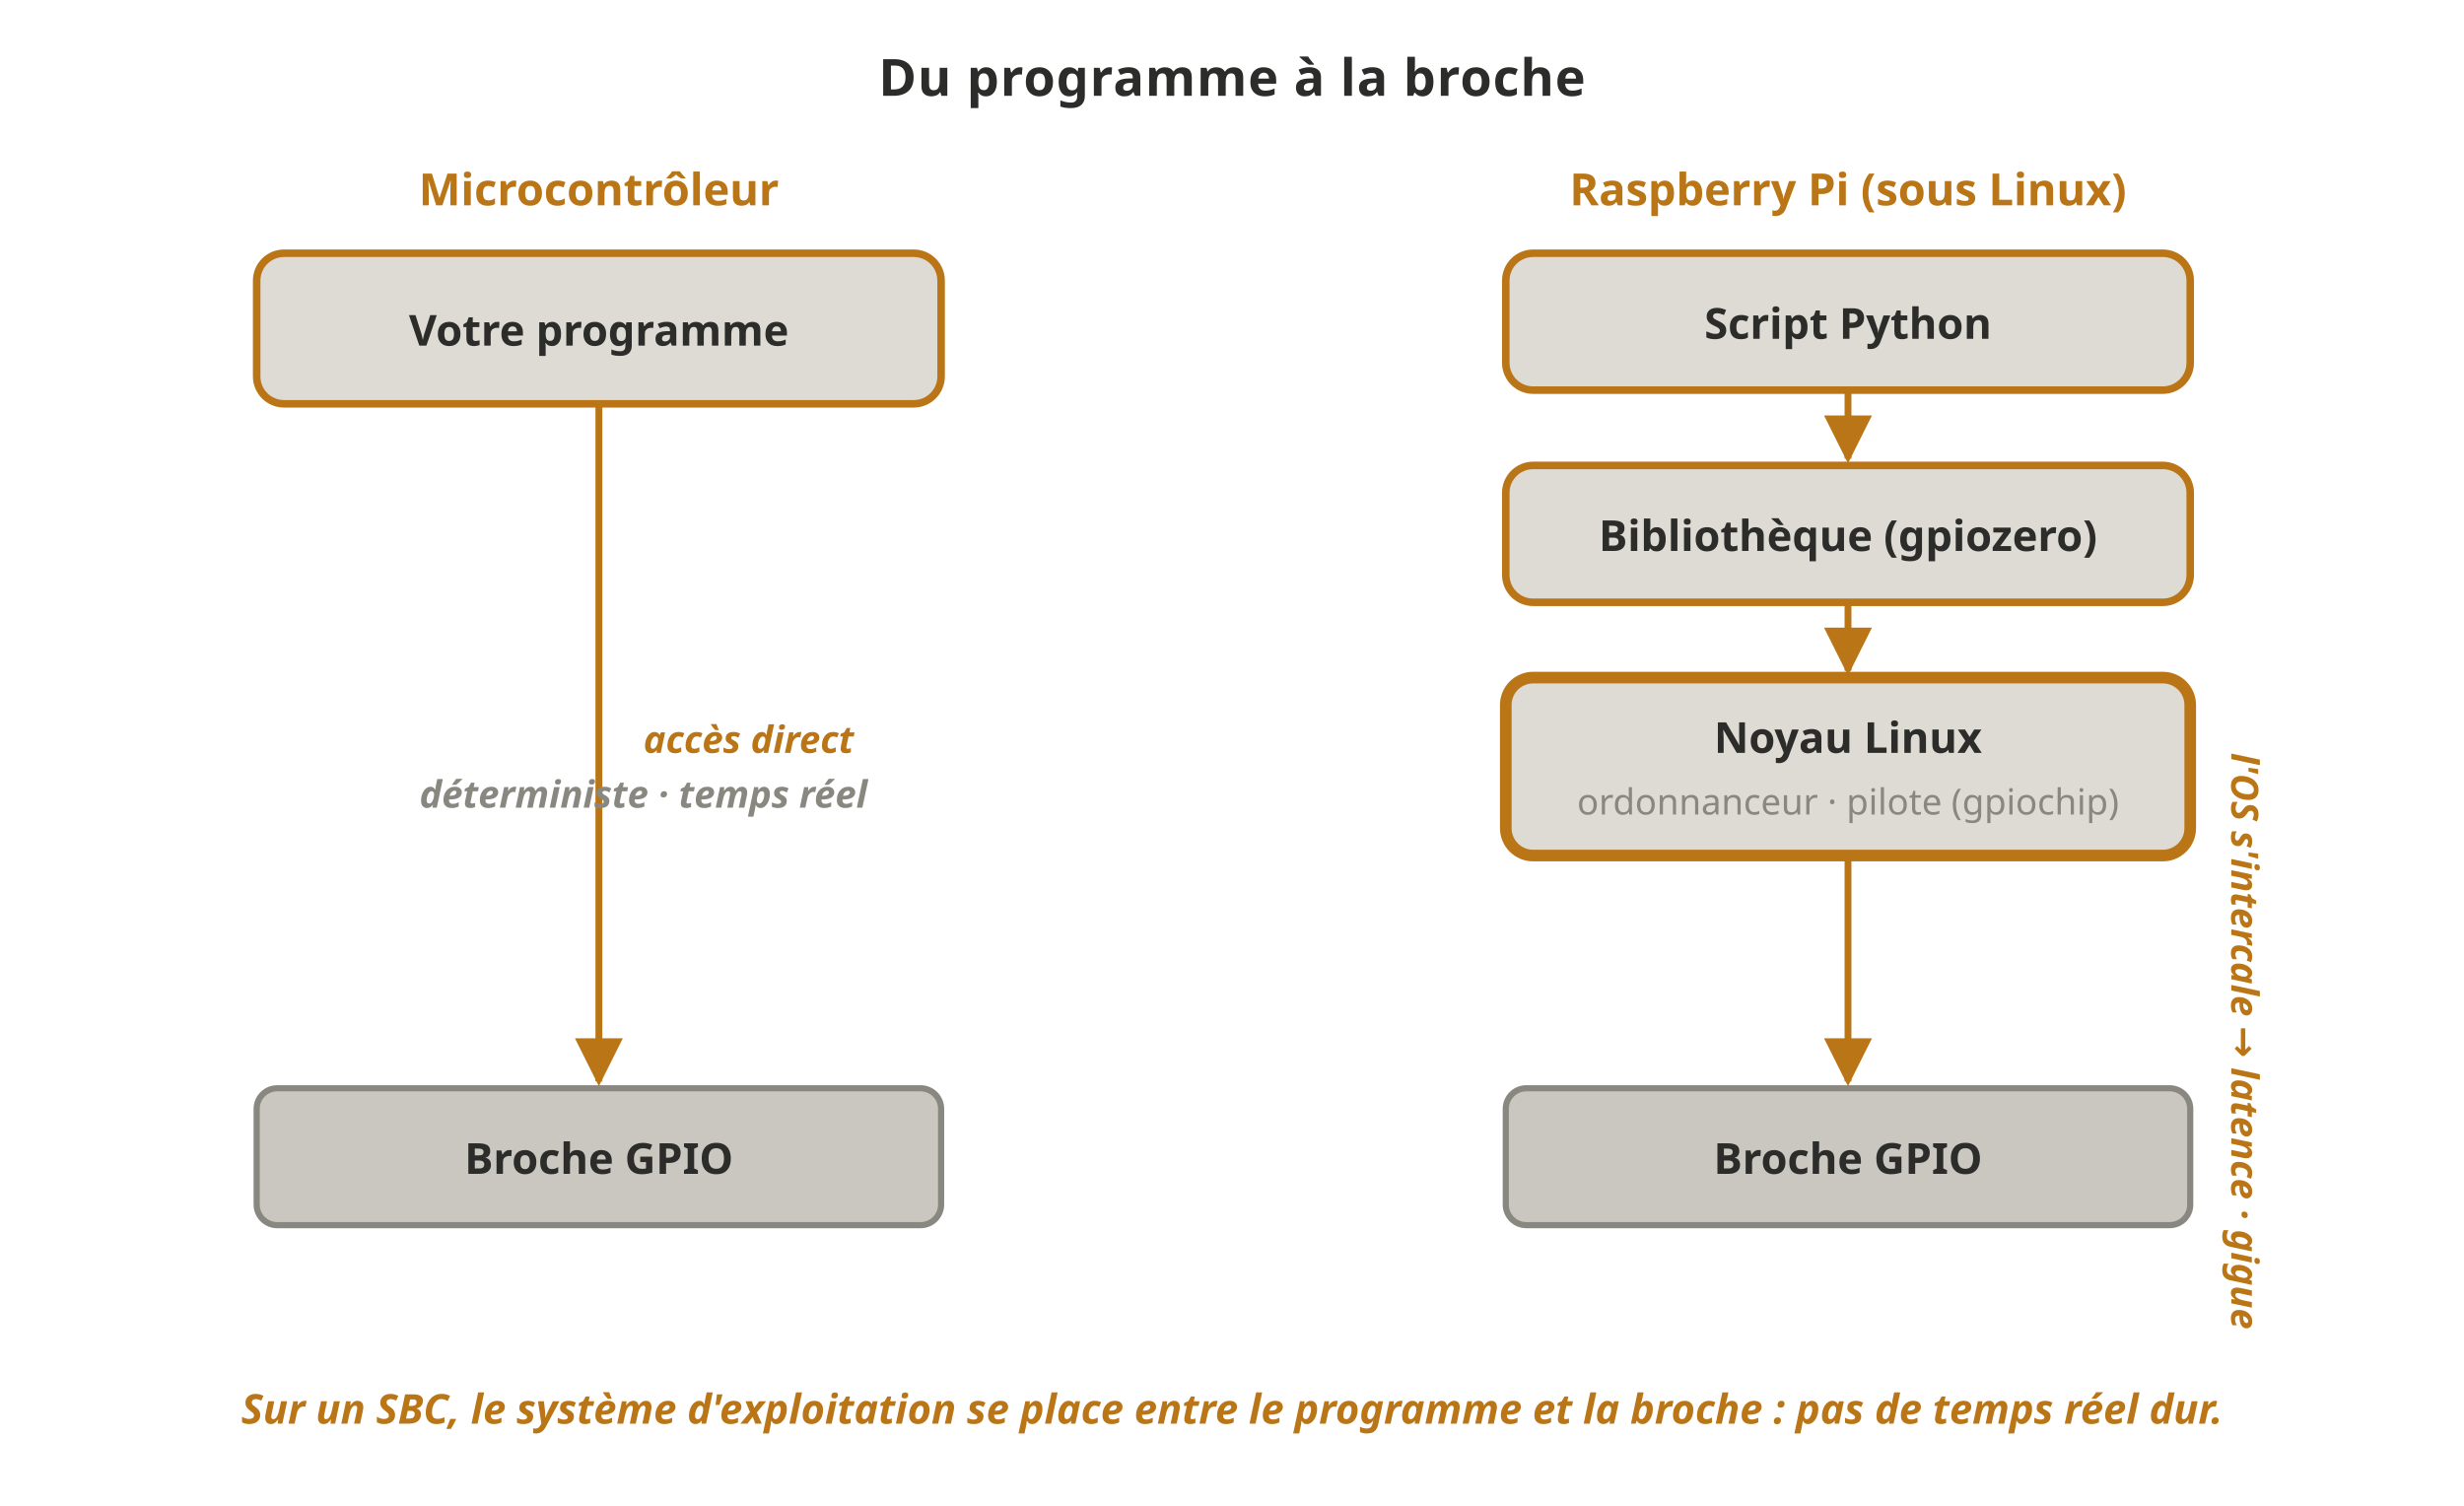
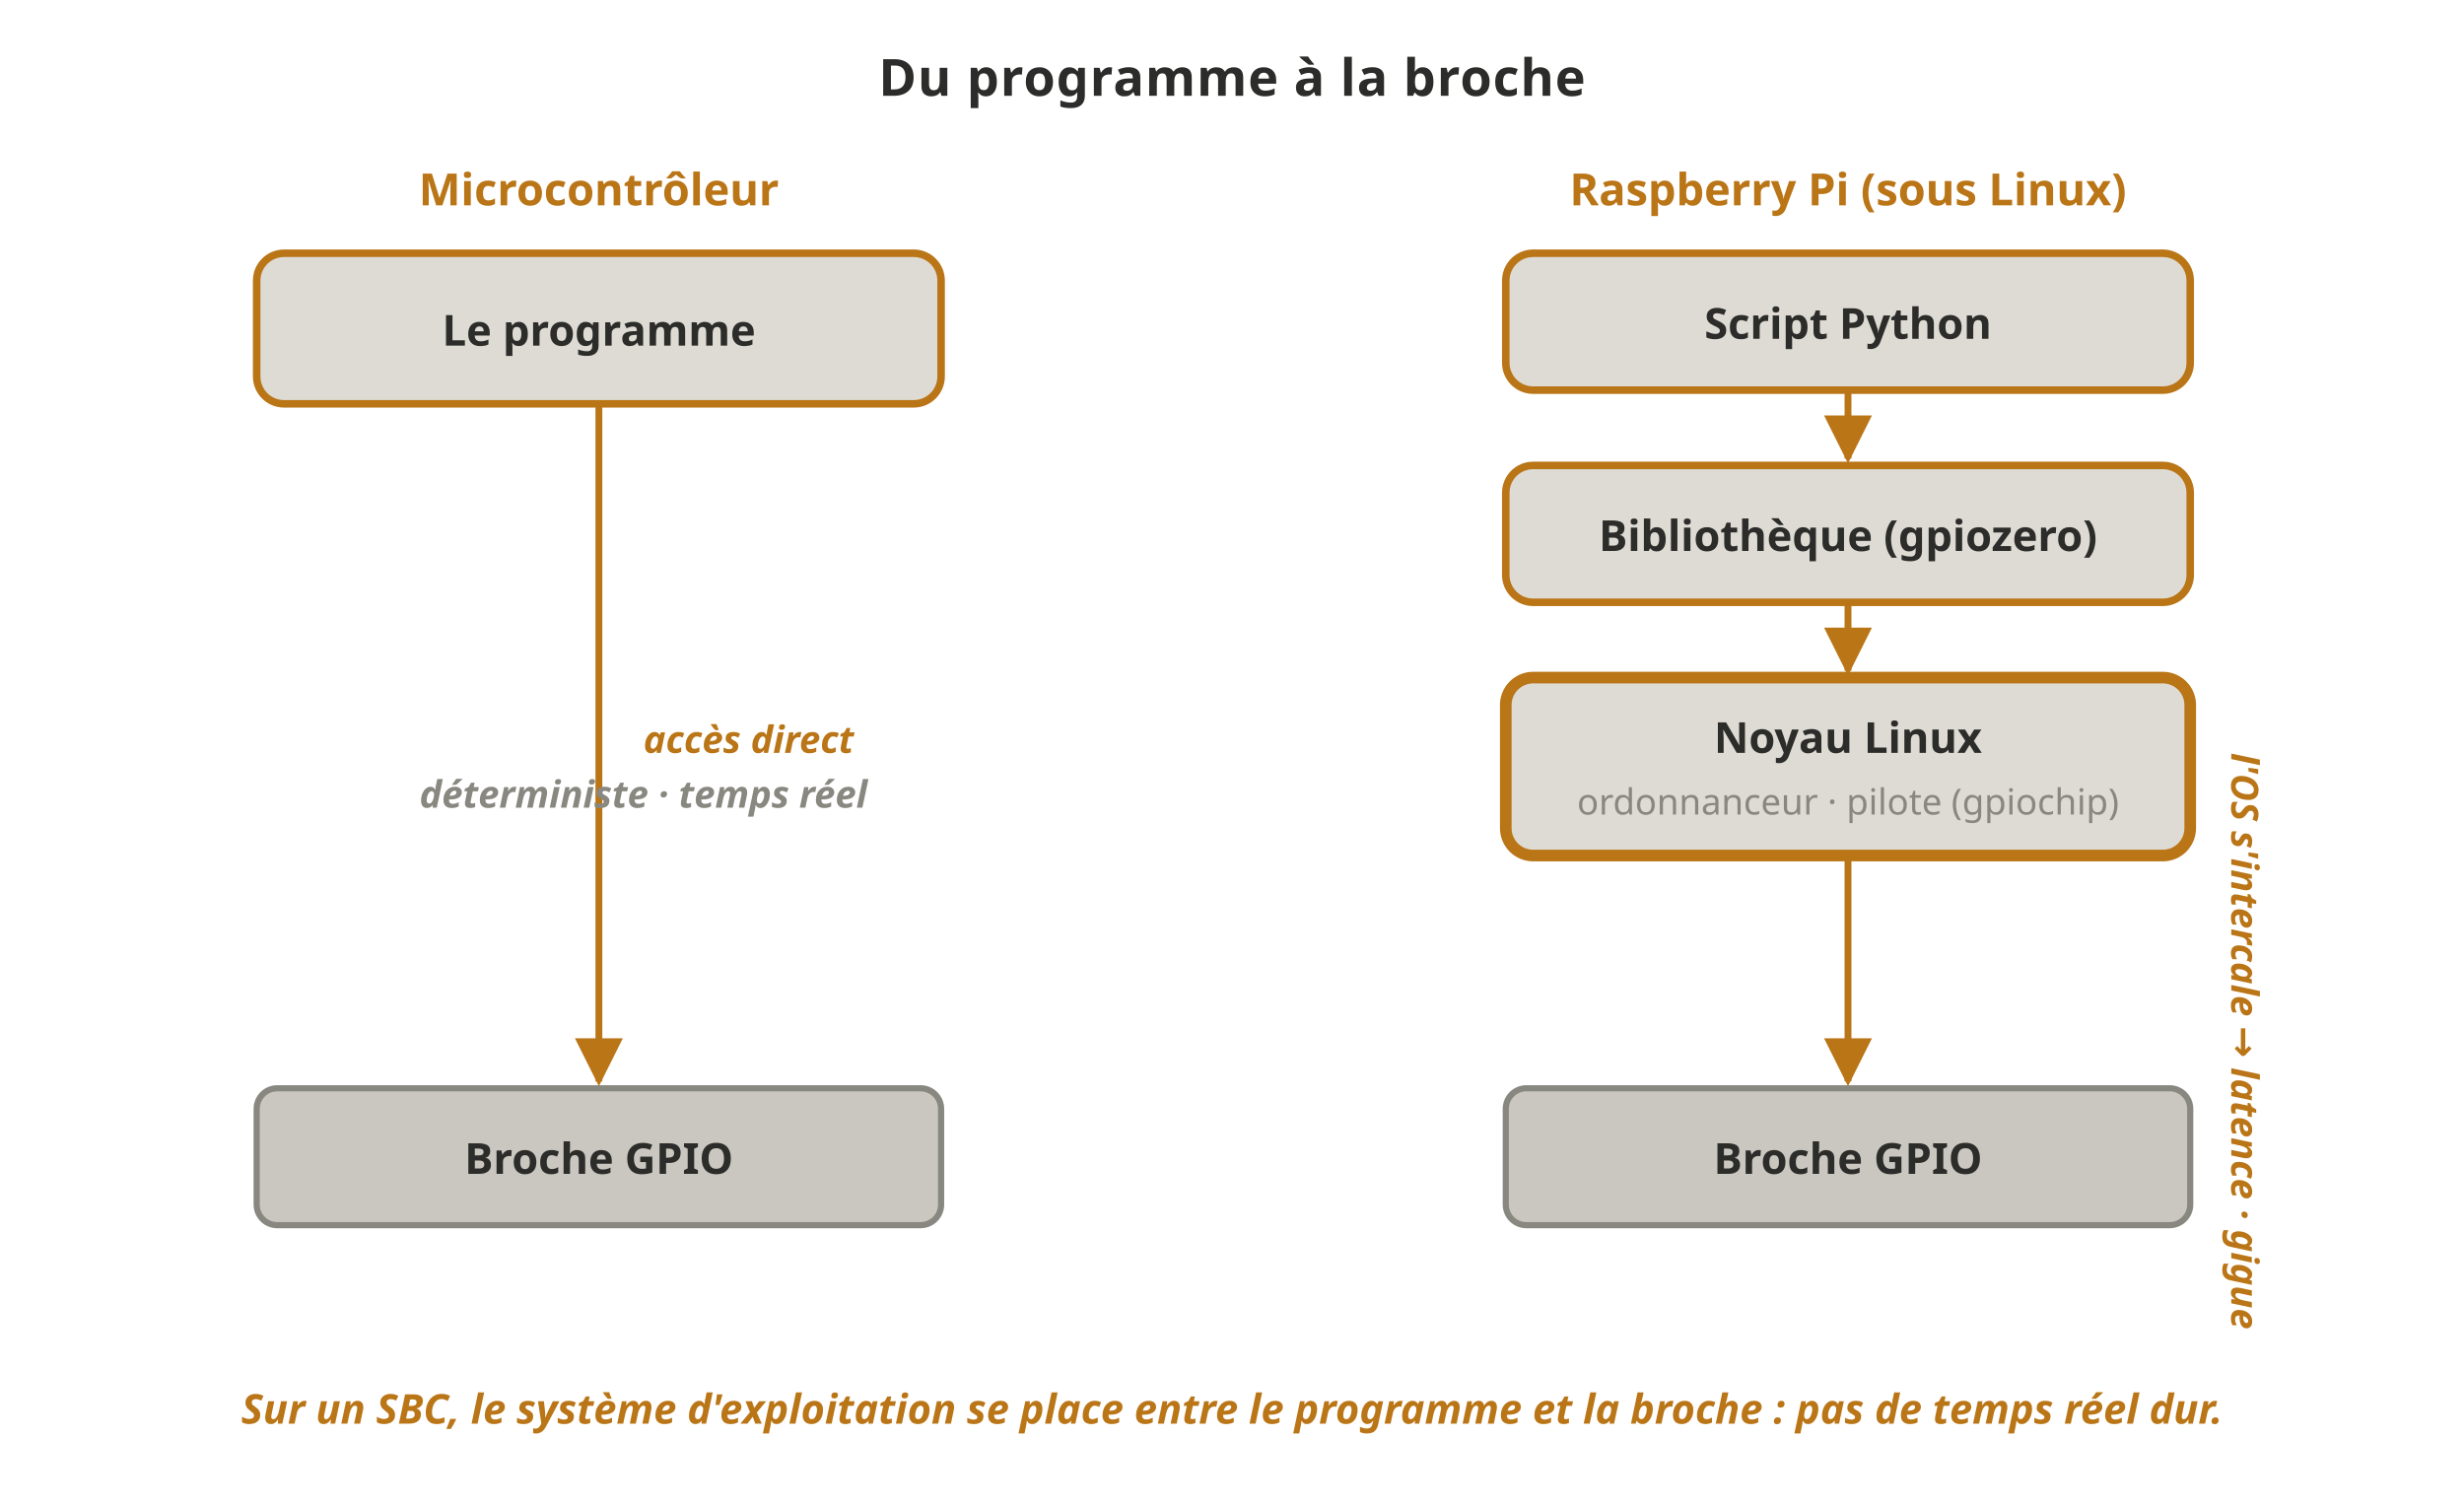
<svg xmlns="http://www.w3.org/2000/svg" viewBox="0 0 720 440" role="img" aria-labelledby="t2 d2">
  <defs>
    <style>
      .ttl { font:700 15px sans-serif; text-anchor:middle; fill:#2C2C2A; letter-spacing:.3px; }
      .colh { font:700 13px sans-serif; text-anchor:middle; fill:#BA7517; }
      .box { fill:#DDDBD3; stroke:#BA7517; stroke-width:2.2; }
      .os { fill:#DDDBD3; stroke:#BA7517; stroke-width:3.4; }
      .base { fill:#C9C7BF; stroke:#888780; stroke-width:1.8; }
      .bt { font:700 12.5px sans-serif; text-anchor:middle; fill:#2C2C2A; }
      .bs { font:400 10.5px sans-serif; text-anchor:middle; fill:#888780; }
      .arr { stroke:#BA7517; stroke-width:2; fill:none; marker-end:url(#a2); }
      .lbl { font:italic 700 11px sans-serif; fill:#BA7517; }
      .lblc { font:italic 700 11px sans-serif; text-anchor:middle; fill:#888780; }
      .foot { font:italic 700 12px sans-serif; text-anchor:middle; fill:#BA7517; }
      .aa { fill:#BA7517; }
      @media (prefers-color-scheme: dark) {
        .ttl { fill:#F1EFE8; } .colh { fill:#EF9F27; } .box { fill:#4A4A48; stroke:#EF9F27; }
        .os { fill:#4A4A48; stroke:#EF9F27; } .base { fill:#3A3A38; stroke:#BBBBBB; }
        .bt { fill:#F1EFE8; } .bs { fill:#BBBBBB; } .arr { stroke:#EF9F27; }
        .lbl { fill:#EF9F27; } .lblc { fill:#BBBBBB; } .foot { fill:#EF9F27; } .aa { fill:#EF9F27; }
      }
    </style>
    <marker id="a2" viewBox="0 0 10 10" refX="9" refY="5" markerWidth="7" markerHeight="7" orient="auto-start-reverse">
      <path d="M0,0 L10,5 L0,10 z" class="aa" />
    </marker>
  </defs>
  <text x="360" y="28" class="ttl">Du programme à la broche</text>
  <text x="175" y="60" class="colh">Microcontrôleur</text>
  <rect x="75" y="74" width="200" height="44" rx="8" class="box" />
-   <text x="175" y="101" class="bt">Votre programme</text>
+   <text x="175" y="101" class="bt">Le programme</text>
  <path d="M175,118 L175,316" class="arr" />
  <text x="188" y="220" class="lbl">accès direct</text>
  <text x="188" y="236" class="lblc" text-anchor="start">déterministe · temps réel</text>
  <rect x="75" y="318" width="200" height="40" rx="6" class="base" />
  <text x="175" y="343" class="bt">Broche GPIO</text>
  <text x="540" y="60" class="colh">Raspberry Pi (sous Linux)</text>
  <rect x="440" y="74" width="200" height="40" rx="8" class="box" />
  <text x="540" y="99" class="bt">Script Python</text>
  <path d="M540,114 L540,134" class="arr" />
  <rect x="440" y="136" width="200" height="40" rx="8" class="box" />
  <text x="540" y="161" class="bt">Bibliothèque (gpiozero)</text>
  <path d="M540,176 L540,196" class="arr" />
  <rect x="440" y="198" width="200" height="52" rx="8" class="os" />
  <text x="540" y="220" class="bt">Noyau Linux</text>
  <text x="540" y="238" class="bs">ordonnanceur · pilote (gpiochip)</text>
  <path d="M540,250 L540,316" class="arr" />
  <rect x="440" y="318" width="200" height="40" rx="6" class="base" />
  <text x="540" y="343" class="bt">Broche GPIO</text>
  <text x="652" y="220" class="lbl" text-anchor="start" transform="rotate(90 652 220)">l'OS s'intercale → latence · gigue</text>
  <text x="360" y="416" class="foot">Sur un SBC, le système d'exploitation se place entre le programme et la broche : pas de temps réel dur.</text>
</svg>
